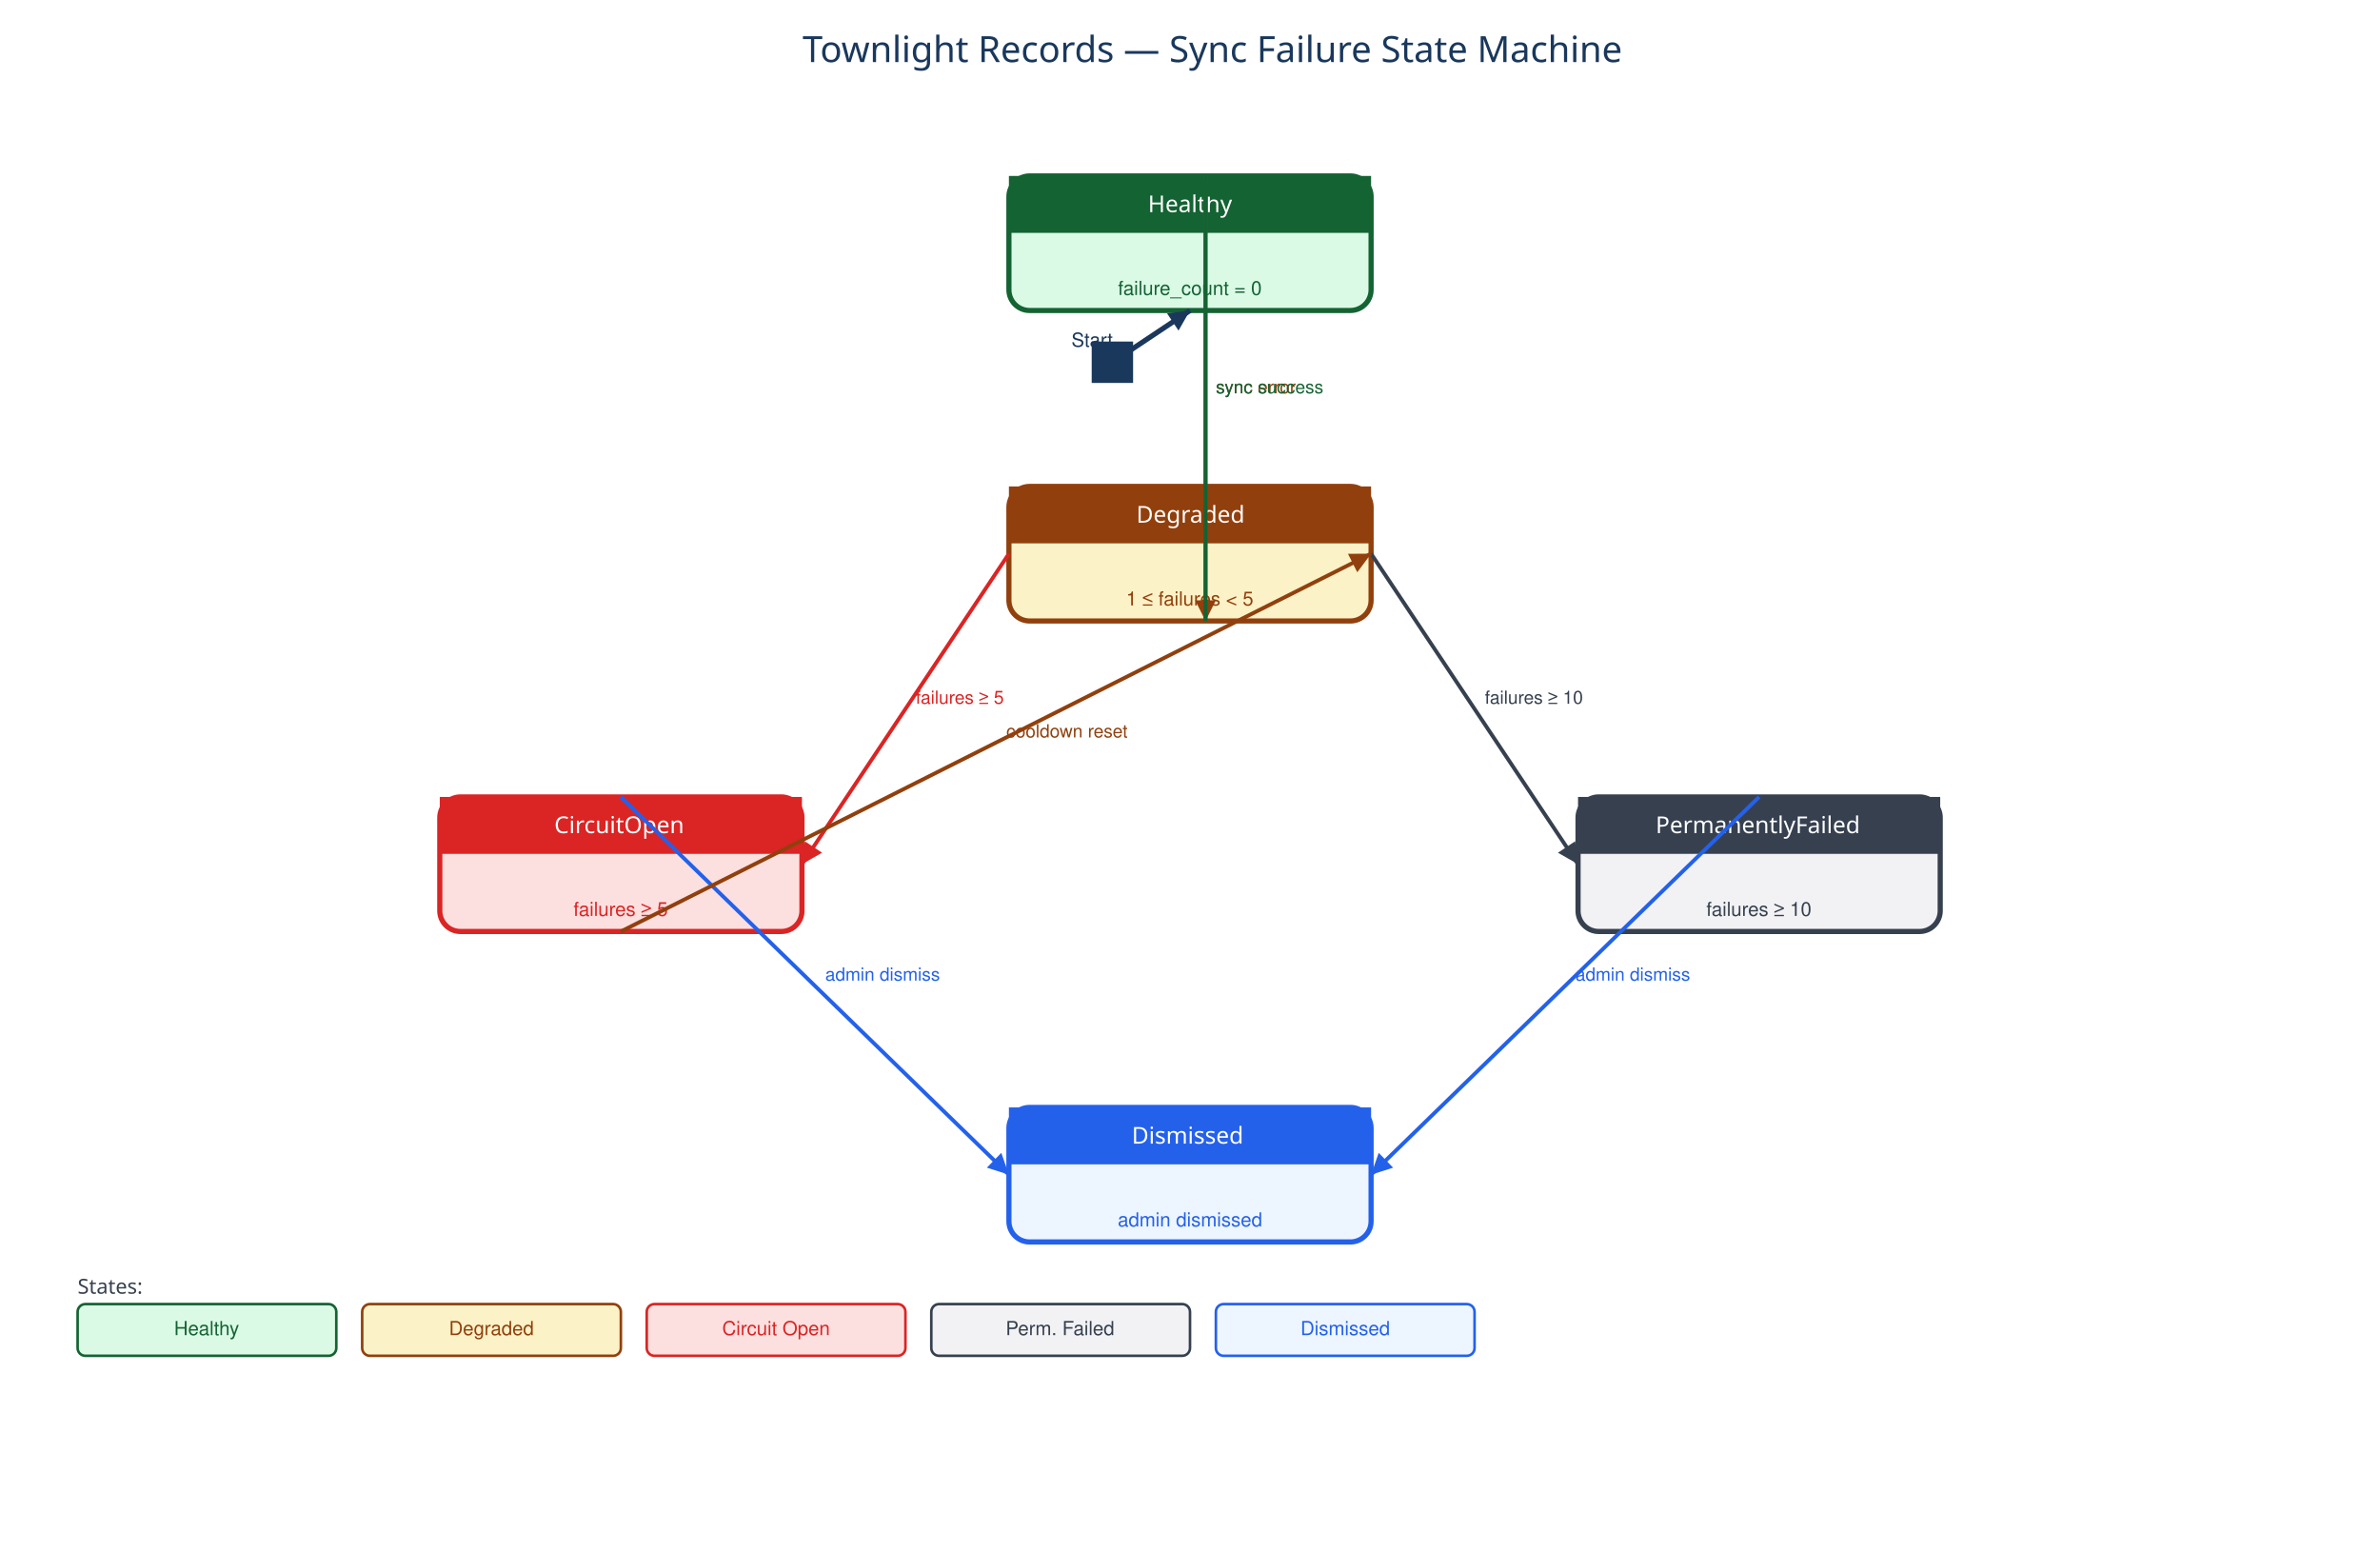
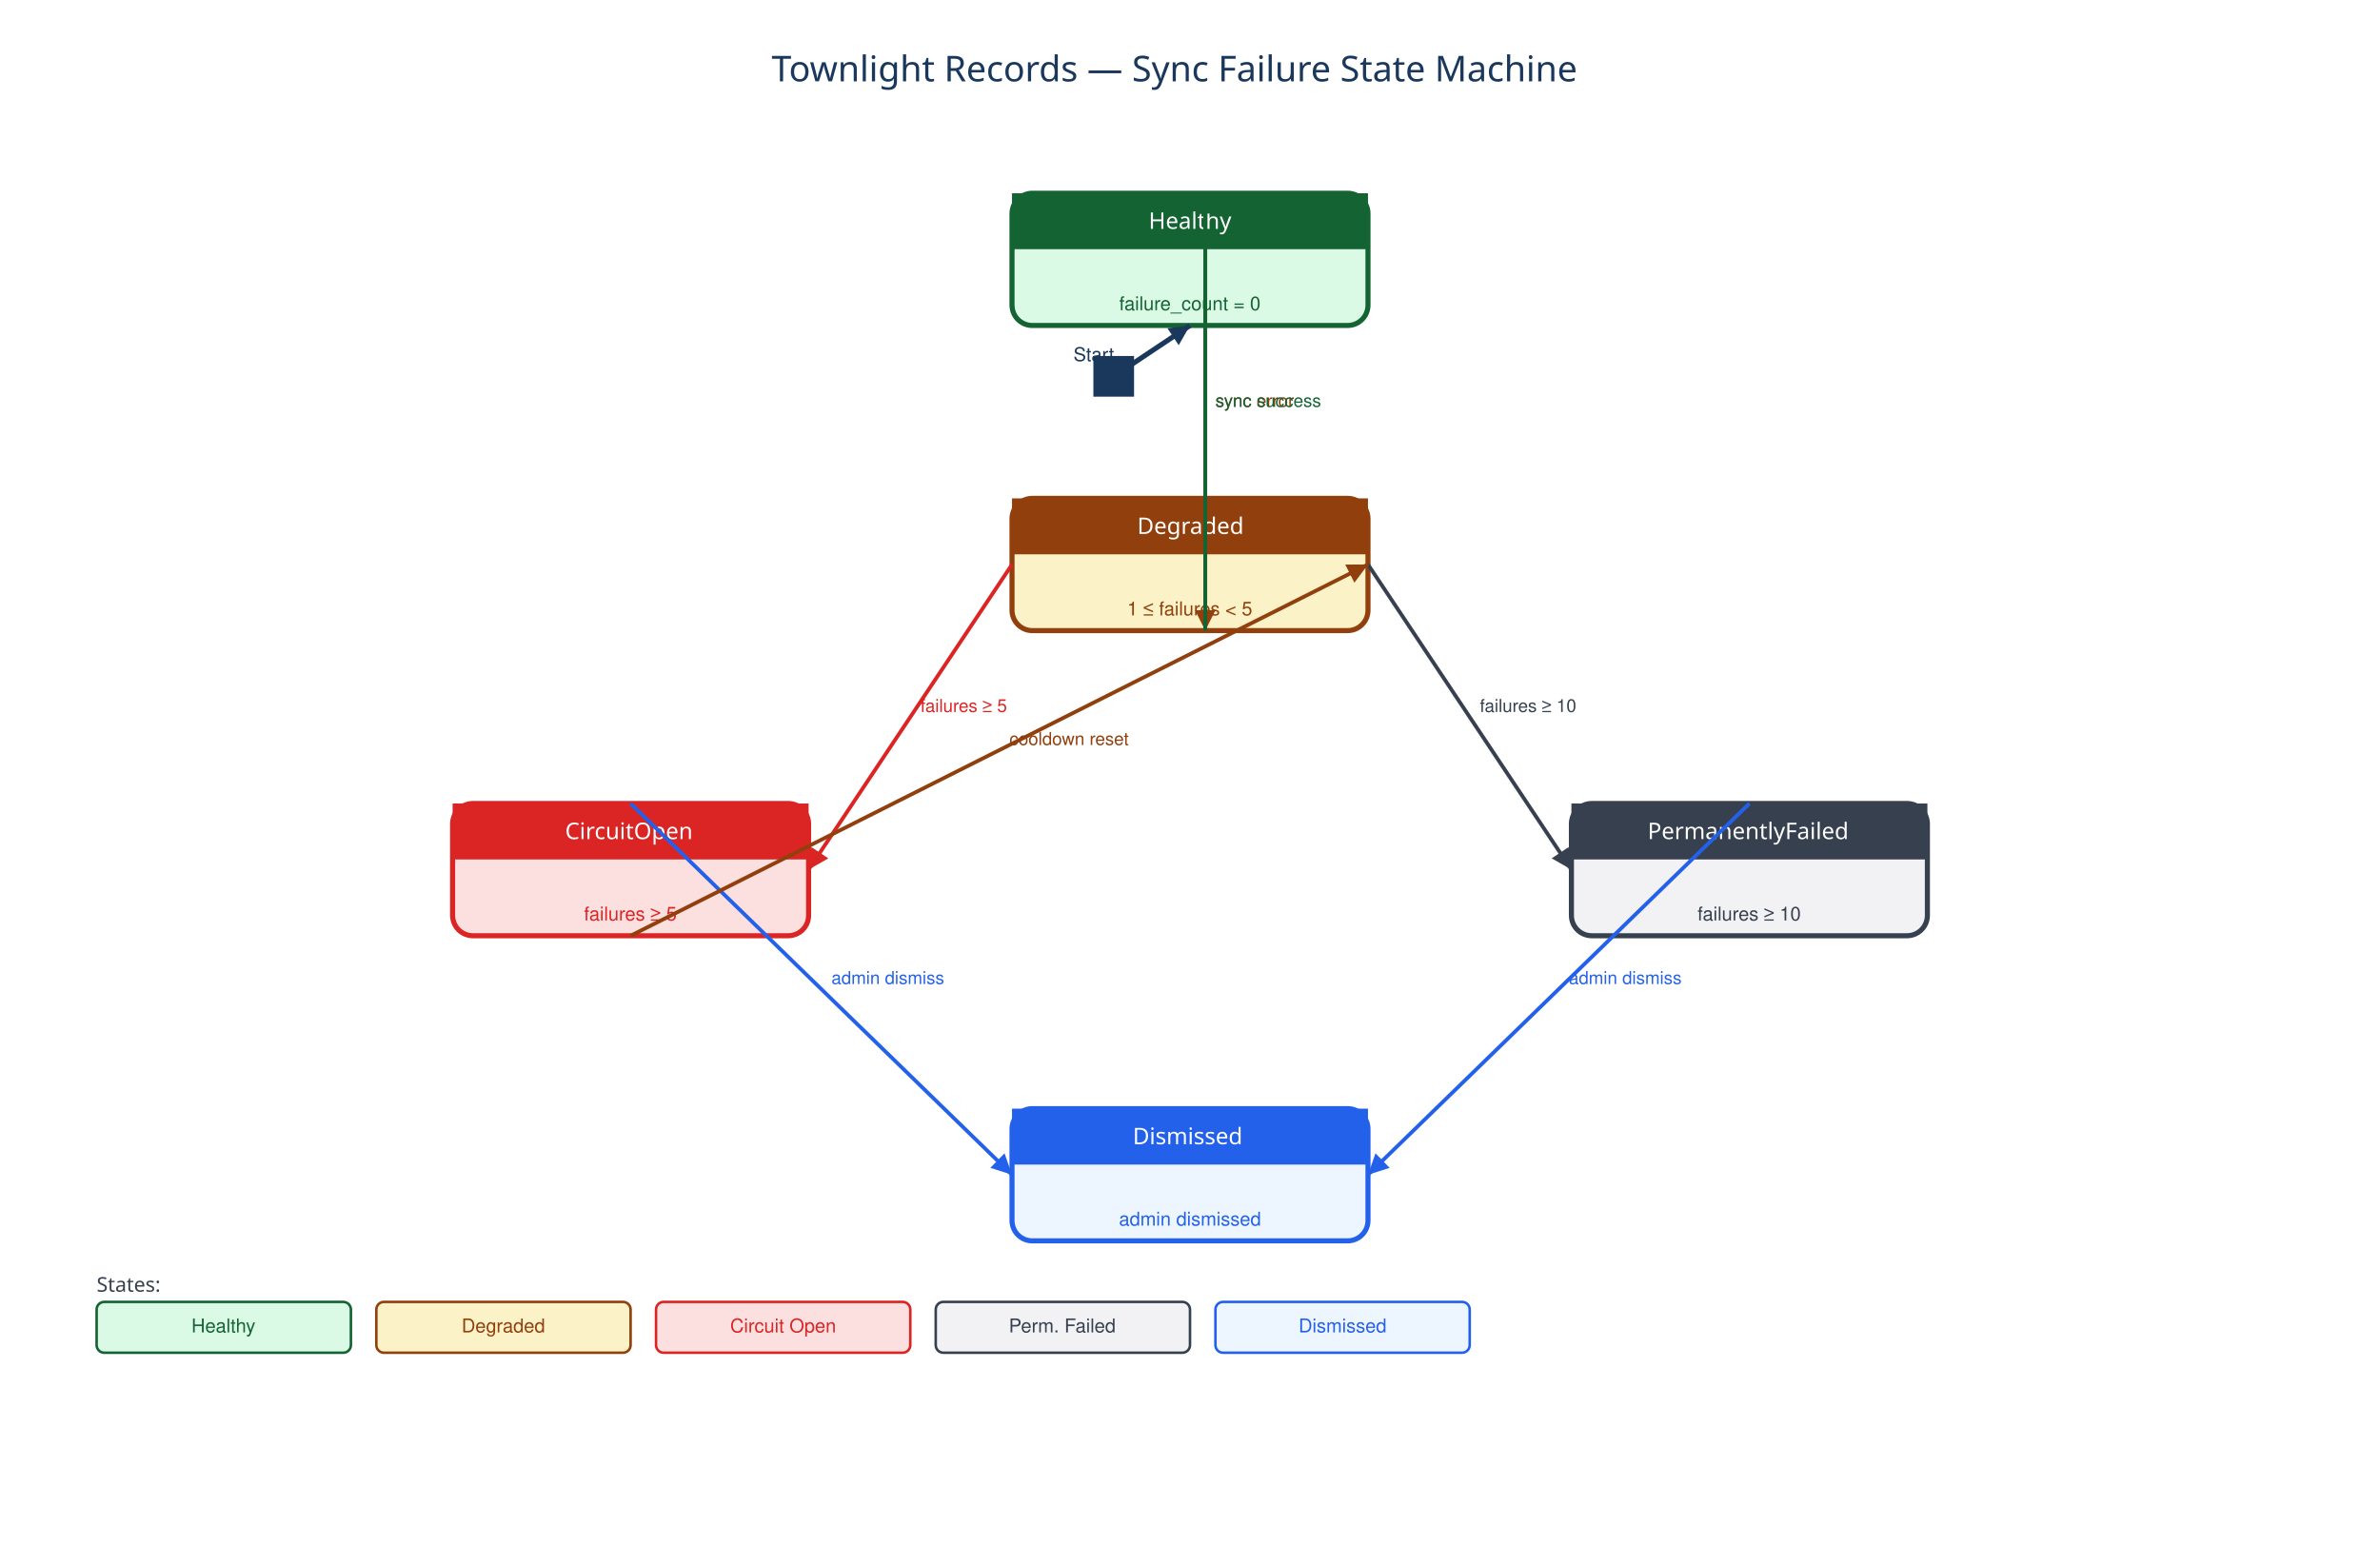
- <svg xmlns="http://www.w3.org/2000/svg" width="920" height="600" preserveAspectRatio="xMinYMin meet" viewBox="0 0 920 600" version="1.0" fill-rule="evenodd">
+ <svg xmlns="http://www.w3.org/2000/svg" width="936" height="616" preserveAspectRatio="xMinYMin meet" viewBox="0 0 936 616" version="1.0" fill-rule="evenodd">
  <clipPath id="clip">
-     <rect x="0" y="0" width="920" height="600" />
+     <rect x="0" y="0" width="936" height="616" />
  </clipPath>
-   <g id="group" transform="scale(1,-1) translate(0,-600)" style="clip-path: url(#clip)">
-     <g transform="">
+   <g id="group" transform="scale(1,-1) translate(0,-616)" style="clip-path: url(#clip)">
+     <g transform=" matrix(1,0,0,1,8,8)">
      <rect x="0" y="0" width="920" height="600" style="stroke: none; stroke-linecap: butt; stroke-width: 1; fill: rgb(100%,100%,100%); fill-rule: evenodd;" />
-       <text x="310.228" y="576" style="font-family: Helvetica-Bold; font-size: 14px;fill: rgb(10%,22%,36%); stroke:none;" transform="translate(0,1152) scale(1,-1)">Townlight Records — Sync Failure State Machine</text>
+       <text x="295.458" y="576" style="font-family: Helvetica-Bold; font-size: 14px;fill: rgb(10%,22%,36%); stroke:none;" transform="translate(0,1152) scale(1,-1)">Townlight Records — Sync Failure State Machine</text>
      <rect x="390.0" y="480" width="140.0" height="52" rx="8" ry="8" style="stroke: rgb(8%,39%,20%); stroke-linecap: butt; stroke-width: 2; fill: rgb(86%,98%,90%); fill-rule: evenodd;" />
      <rect x="390.0" y="510" width="140.0" height="22" rx="8" ry="0" style="stroke: none; stroke-linecap: butt; stroke-width: 1; fill: rgb(8%,39%,20%); fill-rule: evenodd;" />
      <text x="443.746" y="518" style="font-family: Helvetica-Bold; font-size: 9px;fill: rgb(100%,100%,100%); stroke:none;" transform="translate(0,1036) scale(1,-1)">Healthy</text>
      <text x="432.171" y="486" style="font-family: Helvetica; font-size: 7.5px;fill: rgb(8%,39%,20%); stroke:none;" transform="translate(0,972) scale(1,-1)">failure_count = 0</text>
      <rect x="390.0" y="360" width="140.0" height="52" rx="8" ry="8" style="stroke: rgb(57%,25%,5%); stroke-linecap: butt; stroke-width: 2; fill: rgb(99%,95%,78%); fill-rule: evenodd;" />
      <rect x="390.0" y="390" width="140.0" height="22" rx="8" ry="0" style="stroke: none; stroke-linecap: butt; stroke-width: 1; fill: rgb(57%,25%,5%); fill-rule: evenodd;" />
      <text x="439.246" y="398" style="font-family: Helvetica-Bold; font-size: 9px;fill: rgb(100%,100%,100%); stroke:none;" transform="translate(0,796) scale(1,-1)">Degraded</text>
      <text x="435.325" y="366" style="font-family: Helvetica; font-size: 7.5px;fill: rgb(57%,25%,5%); stroke:none;" transform="translate(0,732) scale(1,-1)">1 ≤ failures &lt; 5</text>
      <rect x="170.0" y="240" width="140.0" height="52" rx="8" ry="8" style="stroke: rgb(86%,14%,14%); stroke-linecap: butt; stroke-width: 2; fill: rgb(99%,88%,88%); fill-rule: evenodd;" />
      <rect x="170.0" y="270" width="140.0" height="22" rx="8" ry="0" style="stroke: none; stroke-linecap: butt; stroke-width: 1; fill: rgb(86%,14%,14%); fill-rule: evenodd;" />
      <text x="214.246" y="278" style="font-family: Helvetica-Bold; font-size: 9px;fill: rgb(100%,100%,100%); stroke:none;" transform="translate(0,556) scale(1,-1)">CircuitOpen</text>
      <text x="221.685" y="246" style="font-family: Helvetica; font-size: 7.5px;fill: rgb(86%,14%,14%); stroke:none;" transform="translate(0,492) scale(1,-1)">failures ≥ 5</text>
      <rect x="610.0" y="240" width="140.0" height="52" rx="8" ry="8" style="stroke: rgb(21%,25%,31%); stroke-linecap: butt; stroke-width: 2; fill: rgb(95%,95%,96%); fill-rule: evenodd;" />
      <rect x="610.0" y="270" width="140.0" height="22" rx="8" ry="0" style="stroke: none; stroke-linecap: butt; stroke-width: 1; fill: rgb(21%,25%,31%); fill-rule: evenodd;" />
      <text x="639.986" y="278" style="font-family: Helvetica-Bold; font-size: 9px;fill: rgb(100%,100%,100%); stroke:none;" transform="translate(0,556) scale(1,-1)">PermanentlyFailed</text>
      <text x="659.6" y="246" style="font-family: Helvetica; font-size: 7.5px;fill: rgb(21%,25%,31%); stroke:none;" transform="translate(0,492) scale(1,-1)">failures ≥ 10</text>
      <rect x="390.0" y="120" width="140.0" height="52" rx="8" ry="8" style="stroke: rgb(14%,38%,92%); stroke-linecap: butt; stroke-width: 2; fill: rgb(93%,96%,100%); fill-rule: evenodd;" />
      <rect x="390.0" y="150" width="140.0" height="22" rx="8" ry="0" style="stroke: none; stroke-linecap: butt; stroke-width: 1; fill: rgb(14%,38%,92%); fill-rule: evenodd;" />
      <text x="437.491" y="158" style="font-family: Helvetica-Bold; font-size: 9px;fill: rgb(100%,100%,100%); stroke:none;" transform="translate(0,316) scale(1,-1)">Dismissed</text>
      <text x="432.077" y="126" style="font-family: Helvetica; font-size: 7.5px;fill: rgb(14%,38%,92%); stroke:none;" transform="translate(0,252) scale(1,-1)">admin dismissed</text>
      <g transform="">
        <path d="M 430,460 L 460,480 Z" style="stroke: rgb(10%,22%,36%); stroke-linecap: butt; stroke-width: 2;" />
        <polygon points="460 480, 451.125 478.891, 455.562 472.234" style="stroke: rgb(10%,22%,36%); stroke-linecap: butt; stroke-width: 0; fill: rgb(10%,22%,36%); fill-rule: evenodd;" />
      </g>
      <rect x="422.0" y="452" width="16.0" height="16" rx="8" ry="0" style="stroke: none; stroke-linecap: butt; stroke-width: 1; fill: rgb(10%,22%,36%); fill-rule: evenodd;" />
      <text x="414.16" y="466" style="font-family: Helvetica; font-size: 7.5px;fill: rgb(10%,22%,36%); stroke:none;" transform="translate(0,932) scale(1,-1)">Start</text>
      <g transform="">
        <path d="M 466,532 L 466,360 Z" style="stroke: rgb(57%,25%,5%); stroke-linecap: butt; stroke-width: 1.5;" />
        <polygon points="466 360, 470 368, 462 368" style="stroke: rgb(57%,25%,5%); stroke-linecap: butt; stroke-width: 0; fill: rgb(57%,25%,5%); fill-rule: evenodd;" />
        <text x="470.0" y="448.0" style="font-family: Helvetica; font-size: 7px;fill: rgb(57%,25%,5%); stroke:none;" transform="translate(0,896) scale(1,-1)">sync error</text>
      </g>
      <g transform="">
        <path d="M 466,360 L 466,532 Z" style="stroke: rgb(8%,39%,20%); stroke-linecap: butt; stroke-width: 1.5;" />
        <polygon points="466 532, 462 524, 470 524" style="stroke: rgb(8%,39%,20%); stroke-linecap: butt; stroke-width: 0; fill: rgb(8%,39%,20%); fill-rule: evenodd;" />
        <text x="470.0" y="448.0" style="font-family: Helvetica; font-size: 7px;fill: rgb(8%,39%,20%); stroke:none;" transform="translate(0,896) scale(1,-1)">sync success</text>
      </g>
      <g transform="">
        <path d="M 390,386 L 310,266 Z" style="stroke: rgb(86%,14%,14%); stroke-linecap: butt; stroke-width: 1.5;" />
        <polygon points="310 266, 317.766 270.438, 311.109 274.875" style="stroke: rgb(86%,14%,14%); stroke-linecap: butt; stroke-width: 0; fill: rgb(86%,14%,14%); fill-rule: evenodd;" />
        <text x="354.0" y="328.0" style="font-family: Helvetica; font-size: 7px;fill: rgb(86%,14%,14%); stroke:none;" transform="translate(0,656) scale(1,-1)">failures ≥ 5</text>
      </g>
      <g transform="">
        <path d="M 530,386 L 610,266 Z" style="stroke: rgb(21%,25%,31%); stroke-linecap: butt; stroke-width: 1.5;" />
        <polygon points="610 266, 608.891 274.875, 602.234 270.438" style="stroke: rgb(21%,25%,31%); stroke-linecap: butt; stroke-width: 0; fill: rgb(21%,25%,31%); fill-rule: evenodd;" />
        <text x="574.0" y="328.0" style="font-family: Helvetica; font-size: 7px;fill: rgb(21%,25%,31%); stroke:none;" transform="translate(0,656) scale(1,-1)">failures ≥ 10</text>
      </g>
      <g transform="">
        <path d="M 240,292 L 390,146 Z" style="stroke: rgb(14%,38%,92%); stroke-linecap: butt; stroke-width: 1.5;" />
        <polygon points="390 146, 387.057 154.446, 381.477 148.714" style="stroke: rgb(14%,38%,92%); stroke-linecap: butt; stroke-width: 0; fill: rgb(14%,38%,92%); fill-rule: evenodd;" />
        <text x="319.0" y="221.0" style="font-family: Helvetica; font-size: 7px;fill: rgb(14%,38%,92%); stroke:none;" transform="translate(0,442) scale(1,-1)">admin dismiss</text>
      </g>
      <g transform="">
        <path d="M 680,292 L 530,146 Z" style="stroke: rgb(14%,38%,92%); stroke-linecap: butt; stroke-width: 1.5;" />
        <polygon points="530 146, 538.523 148.714, 532.943 154.446" style="stroke: rgb(14%,38%,92%); stroke-linecap: butt; stroke-width: 0; fill: rgb(14%,38%,92%); fill-rule: evenodd;" />
        <text x="609.0" y="221.0" style="font-family: Helvetica; font-size: 7px;fill: rgb(14%,38%,92%); stroke:none;" transform="translate(0,442) scale(1,-1)">admin dismiss</text>
      </g>
      <g transform="">
        <path d="M 240,240 L 530,386 Z" style="stroke: rgb(57%,25%,5%); stroke-linecap: butt; stroke-width: 1.5;" />
        <polygon points="530 386, 521.056 385.975, 524.653 378.83" style="stroke: rgb(57%,25%,5%); stroke-linecap: butt; stroke-width: 0; fill: rgb(57%,25%,5%); fill-rule: evenodd;" />
        <text x="389.0" y="315.0" style="font-family: Helvetica; font-size: 7px;fill: rgb(57%,25%,5%); stroke:none;" transform="translate(0,630) scale(1,-1)">cooldown reset</text>
      </g>
      <text x="30" y="100" style="font-family: Helvetica-Bold; font-size: 8px;fill: rgb(21%,25%,31%); stroke:none;" transform="translate(0,200) scale(1,-1)">States:</text>
      <rect x="30" y="76" width="100" height="20" rx="3" ry="3" style="stroke: rgb(8%,39%,20%); stroke-linecap: butt; stroke-width: 1; fill: rgb(86%,98%,90%); fill-rule: evenodd;" />
      <text x="67.287" y="84" style="font-family: Helvetica; font-size: 7.5px;fill: rgb(8%,39%,20%); stroke:none;" transform="translate(0,168) scale(1,-1)">Healthy</text>
      <rect x="140" y="76" width="100" height="20" rx="3" ry="3" style="stroke: rgb(57%,25%,5%); stroke-linecap: butt; stroke-width: 1; fill: rgb(99%,95%,78%); fill-rule: evenodd;" />
      <text x="173.534" y="84" style="font-family: Helvetica; font-size: 7.5px;fill: rgb(57%,25%,5%); stroke:none;" transform="translate(0,168) scale(1,-1)">Degraded</text>
      <rect x="250" y="76" width="100" height="20" rx="3" ry="3" style="stroke: rgb(86%,14%,14%); stroke-linecap: butt; stroke-width: 1; fill: rgb(99%,88%,88%); fill-rule: evenodd;" />
      <text x="279.161" y="84" style="font-family: Helvetica; font-size: 7.5px;fill: rgb(86%,14%,14%); stroke:none;" transform="translate(0,168) scale(1,-1)">Circuit Open</text>
      <rect x="360" y="76" width="100" height="20" rx="3" ry="3" style="stroke: rgb(21%,25%,31%); stroke-linecap: butt; stroke-width: 1; fill: rgb(95%,95%,96%); fill-rule: evenodd;" />
      <text x="388.745" y="84" style="font-family: Helvetica; font-size: 7.5px;fill: rgb(21%,25%,31%); stroke:none;" transform="translate(0,168) scale(1,-1)">Perm. Failed</text>
      <rect x="470" y="76" width="100" height="20" rx="3" ry="3" style="stroke: rgb(14%,38%,92%); stroke-linecap: butt; stroke-width: 1; fill: rgb(93%,96%,100%); fill-rule: evenodd;" />
      <text x="502.709" y="84" style="font-family: Helvetica; font-size: 7.5px;fill: rgb(14%,38%,92%); stroke:none;" transform="translate(0,168) scale(1,-1)">Dismissed</text>
    </g>
  </g>
</svg>
